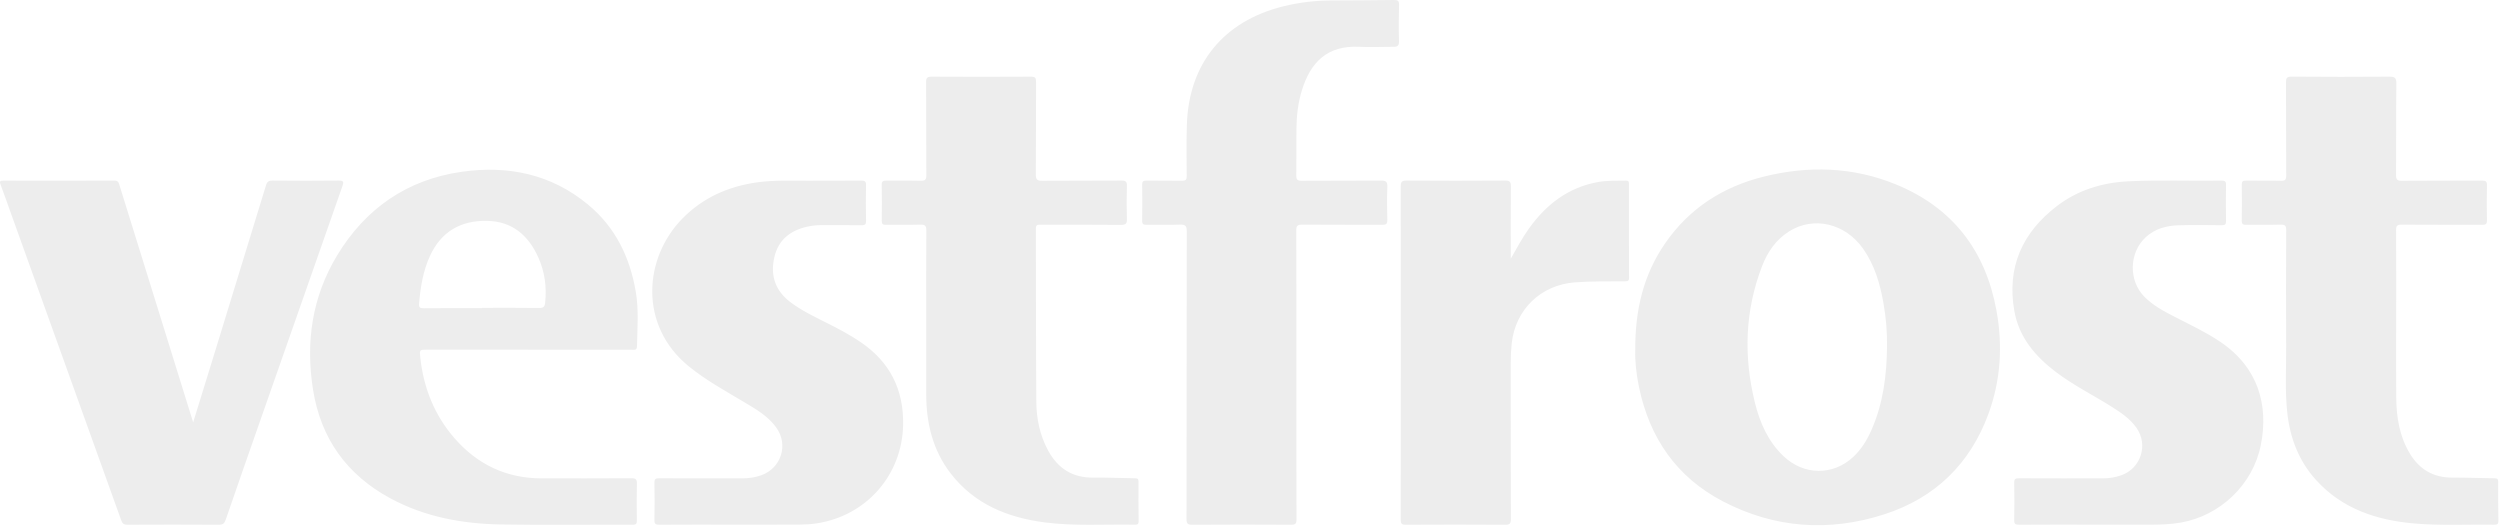
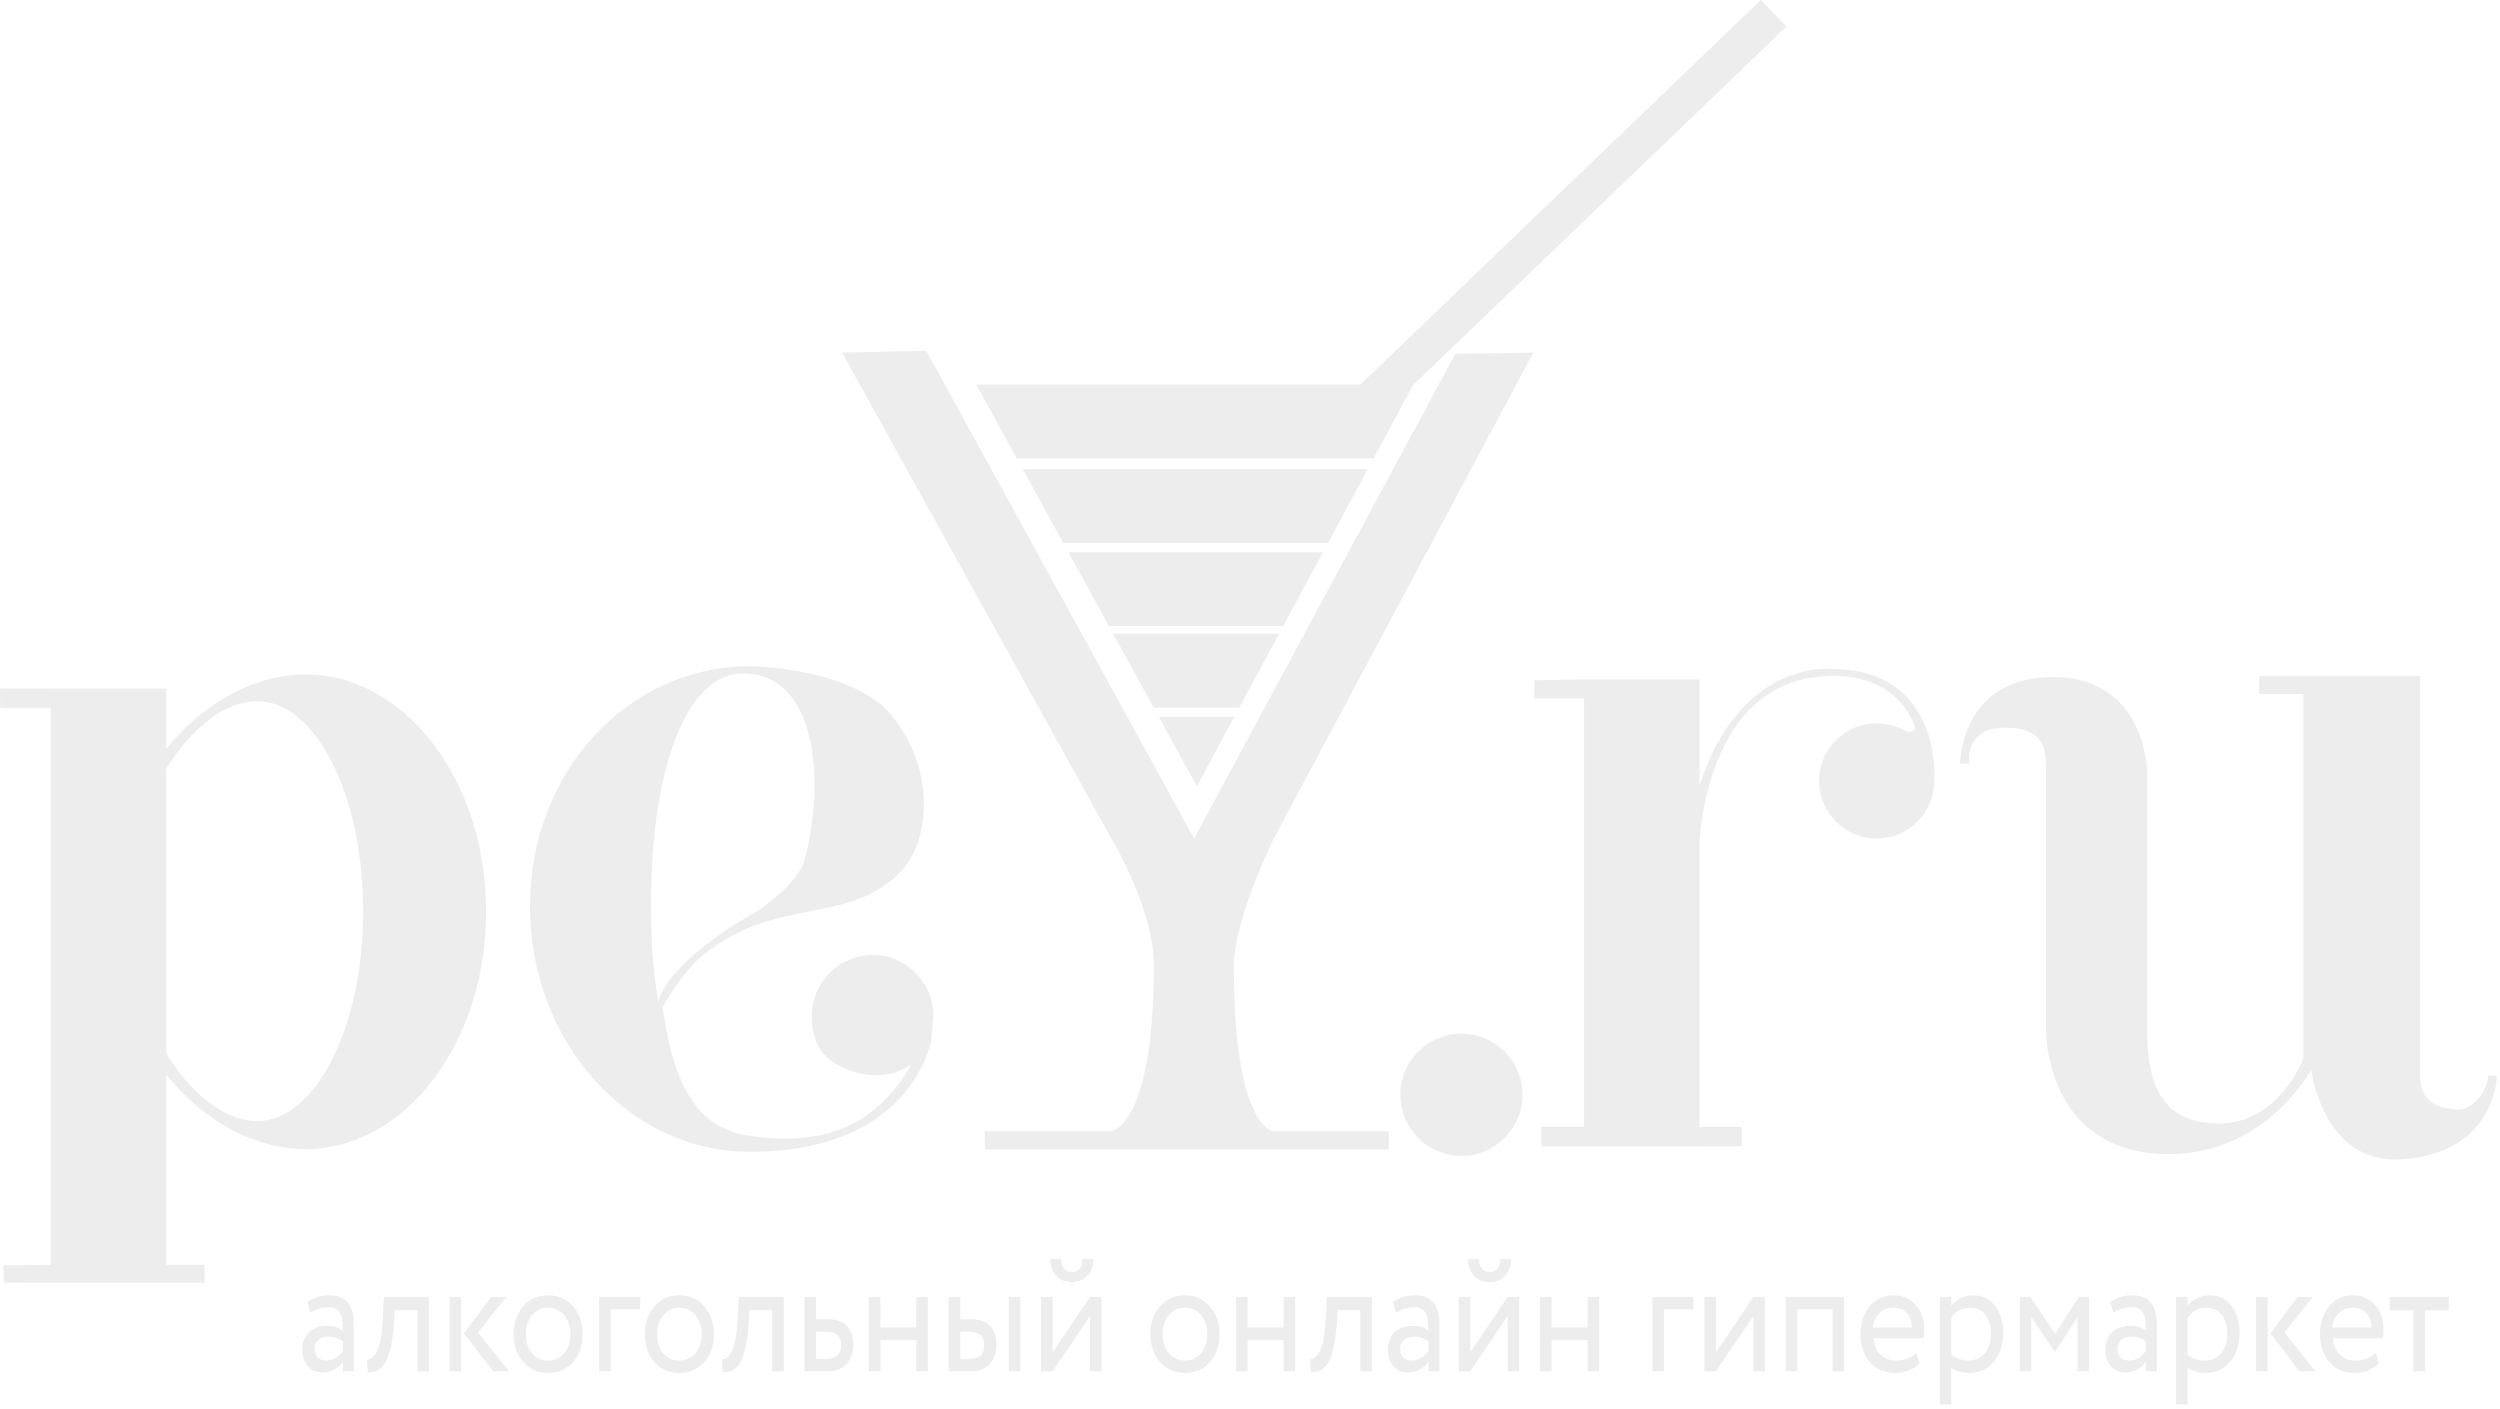
- <svg xmlns="http://www.w3.org/2000/svg" width="714" height="150" viewBox="0 0 714 150">
-   <path fill="#EDEDED" fill-rule="evenodd" d="M864.721,145.446 C877.527,142.264 890.25,142.645 902.522,147.685 C918.721,154.337 928.077,166.624 931.188,183.673 C933.01,193.664 932.426,203.541 928.927,213.119 C923.688,227.463 913.679,237.199 899.156,241.889 C883.391,246.978 867.828,245.877 853.079,238.195 C839.818,231.288 832.119,220.058 829.099,205.569 C828.302,201.747 827.924,197.879 828.027,195.018 C827.966,183.316 830.448,173.371 836.551,164.511 C843.429,154.527 853.019,148.353 864.721,145.446 Z M492.889,144.059 C506.075,142.183 518.413,144.717 528.919,153.409 C536.763,159.898 540.914,168.468 542.588,178.374 C543.46,183.533 543.019,188.686 542.931,193.851 C542.909,195.091 542.214,194.892 541.485,194.892 L541.485,194.892 L511.874,194.892 L511.874,194.863 C502.272,194.863 492.67,194.862 483.068,194.863 C480.81,194.863 480.79,194.867 481.032,197.1 C481.967,205.747 485.047,213.531 490.789,220.131 C497.348,227.67 505.644,231.633 515.755,231.62 C524.284,231.61 532.813,231.648 541.342,231.584 C542.636,231.574 542.925,231.947 542.896,233.169 C542.812,236.637 542.84,240.108 542.884,243.577 C542.895,244.471 542.791,244.871 541.706,244.867 C529.153,244.823 516.598,245.001 504.049,244.787 C493.028,244.6 482.329,242.638 472.496,237.328 C460.046,230.606 452.633,220.25 450.41,206.339 C448.246,192.795 450.103,179.843 457.26,167.982 C465.361,154.556 477.263,146.281 492.889,144.059 Z M1015.498,116.888 C1024.778,116.964 1034.059,116.969 1043.338,116.897 C1044.902,116.885 1045.417,117.177 1045.397,118.868 C1045.297,127.567 1045.38,136.268 1045.316,144.967 C1045.307,146.294 1045.633,146.644 1046.981,146.632 C1054.598,146.561 1062.216,146.62 1069.833,146.573 C1070.938,146.566 1071.303,146.828 1071.276,147.973 C1071.198,151.28 1071.196,154.592 1071.275,157.899 C1071.301,159.003 1070.926,159.216 1069.91,159.211 C1062.239,159.176 1054.568,159.227 1046.898,159.163 C1045.614,159.153 1045.313,159.505 1045.321,160.747 C1045.377,169.233 1045.351,177.72 1045.351,186.207 L1045.344,186.207 C1045.344,193.679 1045.283,201.152 1045.364,208.624 C1045.426,214.218 1046.304,219.668 1049.273,224.565 C1052.006,229.073 1055.98,231.423 1061.359,231.401 C1065.377,231.384 1069.395,231.565 1073.414,231.595 C1074.26,231.602 1074.491,231.837 1074.485,232.671 C1074.46,236.353 1074.473,240.036 1074.547,243.717 C1074.565,244.652 1074.26,244.867 1073.375,244.855 C1065.709,244.747 1058.028,245.175 1050.382,244.494 C1039.69,243.541 1029.926,240.31 1022.482,232.112 C1017.463,226.584 1014.967,219.924 1014.212,212.581 C1013.578,206.406 1013.959,200.21 1013.924,194.024 C1013.861,182.922 1013.883,171.82 1013.938,160.718 C1013.945,159.445 1013.59,159.128 1012.352,159.16 C1009.082,159.246 1005.808,159.159 1002.537,159.212 C1001.583,159.228 1001.225,159.004 1001.242,157.984 C1001.304,154.569 1001.297,151.152 1001.249,147.737 C1001.235,146.804 1001.559,146.571 1002.45,146.583 C1005.775,146.628 1009.103,146.547 1012.426,146.629 C1013.605,146.658 1013.947,146.385 1013.938,145.155 C1013.878,136.295 1013.933,127.435 1013.876,118.575 C1013.868,117.301 1014.096,116.877 1015.498,116.888 Z M655.428,116.899 C656.669,116.891 656.907,117.246 656.9,118.41 C656.849,127.218 656.916,136.027 656.83,144.834 C656.815,146.374 657.31,146.643 658.707,146.631 C666.218,146.566 673.73,146.627 681.241,146.566 C682.503,146.556 682.889,146.873 682.848,148.155 C682.75,151.248 682.739,154.349 682.845,157.442 C682.892,158.819 682.579,159.246 681.107,159.23 C673.489,159.146 665.87,159.194 658.252,159.187 C657.477,159.186 656.84,159.082 656.845,160.276 C656.901,176.771 656.838,193.266 656.972,209.761 C657.011,214.575 657.975,219.289 660.312,223.615 C663.092,228.762 667.289,231.49 673.291,231.406 C677.253,231.351 681.22,231.563 685.185,231.595 C685.991,231.601 686.163,231.858 686.158,232.603 C686.135,236.339 686.135,240.076 686.194,243.812 C686.207,244.696 685.887,244.865 685.088,244.851 C676.515,244.696 667.915,245.31 659.376,244.198 C648.727,242.811 639.28,238.98 632.516,230.215 C627.417,223.606 625.558,215.935 625.53,207.741 C625.506,200.428 625.526,193.114 625.526,185.8 C625.527,177.472 625.493,169.144 625.56,160.817 C625.571,159.449 625.162,159.124 623.852,159.161 C620.582,159.252 617.307,159.165 614.035,159.208 C613.145,159.22 612.813,158.983 612.826,158.048 C612.874,154.632 612.883,151.214 612.818,147.799 C612.799,146.755 613.202,146.568 614.132,146.581 C617.404,146.626 620.679,146.54 623.949,146.625 C625.207,146.657 625.567,146.314 625.558,145.037 C625.5,136.176 625.552,127.313 625.497,118.452 C625.489,117.186 625.862,116.892 627.1,116.899 C636.542,116.953 645.985,116.956 655.428,116.899 Z M790.849,146.566 C792.217,146.557 792.517,146.97 792.506,148.259 C792.444,155.133 792.477,162.007 792.477,168.881 C794.176,165.924 795.728,162.968 797.682,160.244 C802.627,153.352 808.941,148.476 817.528,146.967 C820.133,146.509 822.763,146.637 825.388,146.585 C826.341,146.566 826.229,147.155 826.229,147.744 C826.228,156.603 826.214,165.463 826.252,174.322 C826.255,175.242 825.887,175.33 825.124,175.34 C820.356,175.398 815.583,175.276 810.821,175.636 C801.039,176.376 793.771,183.419 792.739,193.125 C792.546,194.932 792.467,196.736 792.469,198.551 C792.48,213.441 792.455,228.331 792.509,243.221 C792.513,244.558 792.186,244.881 790.848,244.872 C781.408,244.808 771.968,244.813 762.527,244.868 C761.311,244.875 761.046,244.567 761.048,243.378 C761.084,211.676 761.083,179.975 761.049,148.274 C761.048,146.999 761.293,146.557 762.69,146.566 C772.076,146.633 781.463,146.63 790.849,146.566 Z M760.567,96.386 C760.473,99.854 760.452,103.328 760.556,106.795 C760.594,108.045 760.135,108.366 759.037,108.364 C755.764,108.357 752.484,108.528 749.22,108.368 C739.97,107.912 735.293,112.872 732.849,120.698 C731.712,124.339 731.296,128.098 731.259,131.894 C731.218,136.271 731.295,140.65 731.22,145.027 C731.199,146.263 731.499,146.642 732.796,146.63 C740.308,146.566 747.82,146.633 755.331,146.571 C756.725,146.559 757.295,146.8 757.226,148.363 C757.087,151.507 757.134,154.663 757.216,157.811 C757.245,158.974 756.843,159.219 755.752,159.212 C748.133,159.169 740.513,159.221 732.894,159.159 C731.571,159.149 731.21,159.485 731.215,160.827 C731.269,174.601 731.248,188.375 731.248,202.15 C731.249,215.87 731.23,229.591 731.279,243.312 C731.284,244.573 730.952,244.875 729.703,244.868 C720.313,244.812 710.923,244.807 701.534,244.872 C700.198,244.881 699.869,244.563 699.871,243.23 C699.913,215.842 699.888,188.454 699.941,161.066 C699.944,159.5 699.539,159.09 697.996,159.151 C694.836,159.276 691.666,159.159 688.501,159.21 C687.556,159.226 687.177,159.012 687.195,157.981 C687.259,154.565 687.253,151.147 687.203,147.731 C687.189,146.782 687.539,146.569 688.419,146.58 C691.799,146.623 695.181,146.561 698.56,146.623 C699.609,146.642 699.932,146.347 699.924,145.282 C699.886,140.371 699.812,135.456 699.973,130.549 C700.543,113.168 710.436,101.067 727.416,96.832 C731.905,95.713 736.462,95.154 741.092,95.137 C747.1,95.116 753.107,95.084 759.114,95.001 C760.187,94.986 760.599,95.202 760.567,96.386 Z M458.797,148.155 C451.09,170.07 443.416,191.996 435.739,213.921 C432.297,223.753 428.843,233.581 425.462,243.433 C425.088,244.524 424.641,244.876 423.48,244.869 C414.789,244.814 406.097,244.819 397.405,244.863 C396.373,244.868 395.964,244.556 395.616,243.583 C385.157,214.396 374.657,185.223 364.166,156.047 C363.175,153.293 362.228,150.524 361.186,147.79 C360.842,146.885 360.907,146.581 361.968,146.584 C372.537,146.61 383.107,146.618 393.676,146.573 C394.817,146.568 394.916,147.224 395.158,148.006 C401.351,167.972 407.559,187.935 413.765,207.898 C414.521,210.328 415.278,212.758 416.169,215.623 C418.44,208.266 420.58,201.356 422.705,194.442 C427.471,178.942 432.239,163.443 436.968,147.932 C437.289,146.881 437.762,146.558 438.864,146.568 C445.141,146.628 451.419,146.639 457.695,146.567 C459.136,146.551 459.227,146.935 458.797,148.155 Z M995.472,146.58 C996.45,146.566 996.77,146.825 996.752,147.83 C996.693,151.245 996.693,154.662 996.757,158.077 C996.776,159.074 996.486,159.336 995.499,159.324 C991.423,159.273 987.343,159.227 983.269,159.337 C979.775,159.431 976.477,160.303 973.822,162.748 C969.053,167.14 968.868,175.103 973.399,179.714 C975.913,182.271 979.042,183.917 982.186,185.531 C986.557,187.776 991.015,189.858 995.105,192.616 C1005.926,199.912 1008.962,210.661 1006.691,222.091 C1004.426,233.491 995.018,242.302 983.804,244.255 C980.829,244.773 977.844,244.856 974.84,244.845 C969.314,244.823 963.789,244.838 958.264,244.838 C951.398,244.838 944.531,244.81 937.666,244.865 C936.539,244.874 936.227,244.598 936.253,243.466 C936.333,239.945 936.33,236.421 936.257,232.9 C936.236,231.819 936.585,231.59 937.605,231.595 C945.597,231.635 953.59,231.618 961.583,231.62 C963.365,231.621 965.099,231.342 966.782,230.759 C972.451,228.795 974.629,222.023 971.148,217.139 C969.308,214.559 966.727,212.827 964.094,211.167 C958.806,207.835 953.178,205.044 948.176,201.254 C942.253,196.766 937.635,191.343 936.299,183.827 C934.084,171.361 938.554,161.422 948.463,153.844 C954.447,149.268 961.434,147.136 968.929,146.776 C977.771,146.351 986.624,146.709 995.472,146.58 Z M606.975,146.578 C607.995,146.569 608.363,146.804 608.339,147.904 C608.262,151.265 608.276,154.63 608.343,157.992 C608.363,159.016 608.116,159.348 607.034,159.328 C603.227,159.259 599.417,159.319 595.608,159.293 C594.202,159.283 592.821,159.445 591.464,159.756 C586.704,160.845 583.326,163.475 582.171,168.382 C580.942,173.607 582.358,177.959 586.709,181.269 C589.879,183.68 593.458,185.38 596.994,187.152 C600.343,188.83 603.648,190.572 606.757,192.676 C615.155,198.358 619.121,206.285 618.931,216.322 C618.658,230.676 608.451,242.31 594.212,244.48 C592.63,244.721 591.012,244.813 589.409,244.822 C582.864,244.859 576.319,244.837 569.775,244.838 L559.555,244.833 C556.148,244.833 552.742,244.839 549.335,244.864 C548.246,244.872 547.874,244.655 547.902,243.487 C547.987,239.966 547.973,236.441 547.903,232.919 C547.882,231.855 548.205,231.589 549.244,231.594 C557.184,231.635 565.124,231.621 573.063,231.615 C574.894,231.613 576.683,231.358 578.419,230.736 C584.131,228.687 586.254,222.014 582.698,217.095 C580.284,213.756 576.754,211.766 573.308,209.714 C567.936,206.515 562.456,203.51 557.588,199.517 C543.53,187.987 544.739,168.826 555.866,157.446 C561.69,151.491 568.881,148.285 577.075,147.1 C582.038,146.382 587.027,146.649 592.007,146.61 C596.996,146.571 601.986,146.623 606.975,146.578 Z M893.058,165.973 C887.946,158.767 878.993,156.682 871.991,161.067 C868.212,163.432 865.806,166.968 864.247,171.013 C859.34,183.746 858.945,196.769 862.183,209.931 C863.599,215.69 865.934,221.037 870.339,225.252 C876.135,230.799 884.524,230.903 890.316,225.471 C892.57,223.358 894.17,220.767 895.418,217.969 C898.826,210.325 899.852,202.23 899.934,193.964 C900.008,189.79 899.629,185.649 898.91,181.549 C897.939,176.004 896.372,170.645 893.058,165.973 Z M500.136,158.076 C492.55,157.925 486.936,161.189 483.761,168.181 C481.82,172.454 481.081,177.014 480.697,181.657 C480.6,182.828 480.917,183.044 482.026,183.033 C487.549,182.975 493.074,183.006 498.598,183.006 L498.598,183.006 L498.598,182.922 C504.067,182.922 509.538,182.878 515.007,182.956 C516.208,182.973 516.584,182.566 516.696,181.477 C517.16,176.989 516.6,172.643 514.747,168.528 C511.923,162.256 507.342,158.22 500.136,158.076 Z" transform="translate(-361 -95)" />
+ <svg xmlns="http://www.w3.org/2000/svg" width="426px" height="240px" viewBox="0 0 426 240" version="1.1">
+   <g id="Group-52">
+     <path d="M304.396 4.539L240.776 65.639L234.052 78.113L173.27 78.113L166.359 65.534L231.802 65.534L300.039 0L304.396 4.539ZM210.244 164.608C210.244 156.743 216.96 143.057 216.96 143.057L261.276 60.085L247.987 60.292L203.481 142.881L157.824 59.766L143.496 60.085L189.264 142.691C189.264 142.691 196.615 154.649 196.615 164.608C196.615 192.218 189.264 192.768 189.264 192.768L216.96 192.768C216.96 192.768 210.244 192.218 210.244 164.608ZM226.286 92.53L181.19 92.53L174.28 79.948L233.065 79.948L226.286 92.53ZM188.965 106.683L218.658 106.683L225.437 94.101L182.054 94.101L188.965 106.683ZM211.173 120.575L196.595 120.575L189.684 107.993L217.951 107.993L211.173 120.575ZM159.051 173.081C159.051 167.365 154.417 162.732 148.698 162.732C142.98 162.732 138.346 167.365 138.346 173.081C138.346 177.594 139.895 181.232 146.391 182.854C150.956 183.993 153.88 182.236 154.885 181.633C155.309 181.377 155.39 181.329 155.106 181.794C150.046 190.077 142.479 195.789 127.533 193.525C118.402 192.143 114.637 184.227 112.925 171.57C112.925 171.57 116.168 165.574 120.163 162.437C132.486 152.752 144.456 157.572 153.229 148.8C159.064 142.965 159.48 129.338 150.358 120.214C142.438 113.617 127.785 113.526 127.785 113.526C107.093 113.526 90.315 131.355 90.315 154.448C90.315 177.546 107.093 196.27 127.785 196.27C147.732 196.27 156.203 186.508 158.652 177.604L159.051 173.081ZM312.053 113.992C312.053 113.992 296.58 112.258 289.595 133.878L289.595 115.778L269.931 115.778L261.452 115.918L261.452 118.986L269.931 118.986L269.931 192.019L262.626 192.019L262.626 195.33L269.931 195.332L289.595 195.332L296.816 195.309L296.816 192.019L289.595 192.019L289.595 143.711C289.595 143.711 290.378 116.225 311.048 115.22C311.048 115.22 321.947 113.829 326.106 123.239C326.92 125.162 324.744 124.604 324.744 124.604C323.288 123.749 321.592 123.259 319.782 123.259C314.362 123.259 309.969 127.652 309.969 133.071C309.969 138.492 314.362 142.884 319.782 142.884C325.203 142.884 329.595 138.492 329.595 133.071C329.595 133.071 331.16 113.992 312.053 113.992ZM110.926 154.502C110.926 129.814 117.375 114.754 126.545 114.754C139.207 114.754 140.693 133.023 137.085 146.602C136.481 148.872 132.986 152.957 127.788 155.992C112.871 164.699 112.176 170.732 112.176 170.732C111.37 166.287 110.926 160.058 110.926 154.502ZM28.312 127.618C34.614 119.815 43.274 114.935 52.083 114.935C69.068 114.935 82.838 133.039 82.838 155.368C82.838 177.701 69.068 195.802 52.083 195.802C43.274 195.802 34.614 190.926 28.312 183.121L28.312 215.525L34.859 215.526L34.859 218.585L28.312 218.567L8.648 218.567L0.669 218.556L0.544 215.609L8.648 215.541L8.648 120.624L0.042 120.666L0 117.306L8.648 117.338L28.312 117.338L28.312 127.618ZM335.529 130.105C335.529 130.105 334.654 123.992 341.642 123.992C348.629 123.992 348.629 127.923 348.629 131.416L348.629 175.516C348.629 175.516 348.409 196.662 369.584 196.662C386.176 196.662 393.821 182.283 393.821 182.283C393.821 182.283 395.809 198.373 409.103 197.566C425.26 196.587 425.478 183.374 425.478 183.374C425.478 183.374 424.986 183.267 423.977 183.267C423.977 185.695 421.44 189.052 418.929 189.052C413.909 189.052 412.379 186.215 412.379 183.595L412.379 115.197L384.968 115.197L384.968 118.263L392.511 118.263L392.511 180.321C392.511 180.321 388.363 191.455 378.103 191.455C368.059 191.455 365.876 184.247 365.876 175.516L365.876 131.416C365.876 131.416 365.659 115.369 349.83 115.369C334.001 115.369 334.001 130.105 334.001 130.105L335.529 130.105ZM28.312 179.505C32.675 186.592 38.526 191.034 43.787 191.034C53.784 191.034 61.888 175.015 61.888 155.253C61.888 135.49 53.784 119.47 43.787 119.47C38.526 119.47 32.675 123.912 28.312 130.999L28.312 179.505ZM203.953 133.97L210.324 122.148L197.461 122.148L203.953 133.97ZM249.023 196.96C254.774 196.96 259.437 192.298 259.437 186.546C259.437 180.795 254.774 176.133 249.023 176.133C243.273 176.133 238.612 180.795 238.612 186.546C238.612 192.298 243.273 196.96 249.023 196.96ZM167.82 195.835L236.648 195.835L236.648 192.769L167.82 192.769L167.82 195.835ZM180.81 214.526C180.908 216.018 181.546 216.75 182.699 216.75C183.803 216.75 184.391 216.018 184.489 214.526L186.329 214.526C186.329 216.779 184.858 218.467 182.699 218.467C180.344 218.467 178.971 216.863 178.971 214.526L180.81 214.526ZM253.871 216.75C252.719 216.75 252.081 216.018 251.983 214.526L250.144 214.526C250.144 216.863 251.517 218.467 253.871 218.467C256.031 218.467 257.502 216.779 257.502 214.526L255.662 214.526C255.564 216.018 254.976 216.75 253.871 216.75ZM89.133 222.605C88.054 223.844 87.514 225.421 87.514 227.334C87.514 229.249 88.054 230.826 89.133 232.093Q90.788 233.951 93.401 233.951C95.143 233.951 96.565 233.332 97.645 232.093C98.748 230.826 99.288 229.249 99.288 227.334C99.288 225.421 98.748 223.844 97.645 222.605C96.565 221.338 95.143 220.719 93.401 220.719C91.659 220.719 90.237 221.338 89.133 222.605ZM111.5 222.605C110.421 223.844 109.881 225.421 109.881 227.334C109.881 229.249 110.421 230.826 111.5 232.093Q113.155 233.951 115.768 233.951C117.51 233.951 118.932 233.332 120.012 232.093C121.115 230.826 121.655 229.249 121.655 227.334C121.655 225.421 121.115 223.844 120.012 222.605C118.932 221.338 117.51 220.719 115.768 220.719C114.026 220.719 112.604 221.338 111.5 222.605ZM197.657 222.605C196.579 223.844 196.039 225.421 196.039 227.334C196.039 229.249 196.579 230.826 197.657 232.093C198.761 233.332 200.185 233.951 201.926 233.951C203.668 233.951 205.091 233.332 206.17 232.093C207.273 230.826 207.812 229.249 207.812 227.334C207.812 225.421 207.273 223.844 206.17 222.605C205.091 221.338 203.668 220.719 201.926 220.719C200.185 220.719 198.761 221.338 197.657 222.605ZM52.368 221.873C53.447 221.113 54.674 220.719 56.047 220.719C59.09 220.719 60.292 222.437 60.292 225.9L60.292 233.67L58.427 233.67L58.427 232.037C57.569 233.247 56.391 233.865 54.894 233.865C52.859 233.865 51.51 232.346 51.51 229.953C51.51 227.447 53.228 225.928 55.68 225.928C56.857 225.928 57.765 226.21 58.427 226.743C58.427 224.041 57.961 222.746 55.925 222.746C54.92 222.746 53.914 223.056 52.883 223.675L52.368 221.873ZM237.365 221.873C238.444 221.113 239.671 220.719 241.045 220.719C244.086 220.719 245.289 222.437 245.289 225.9L245.289 233.67L243.424 233.67L243.424 232.037C242.566 233.247 241.388 233.865 239.892 233.865C237.857 233.865 236.507 232.346 236.507 229.953C236.507 227.447 238.224 225.928 240.676 225.928C241.854 225.928 242.763 226.21 243.424 226.743C243.424 224.041 242.958 222.746 240.923 222.746C239.916 222.746 238.911 223.056 237.881 223.675L237.365 221.873ZM363.28 220.719C361.906 220.719 360.679 221.113 359.6 221.873L360.115 223.675C361.146 223.056 362.151 222.746 363.158 222.746C365.194 222.746 365.659 224.041 365.659 226.743C364.998 226.21 364.089 225.928 362.912 225.928C360.459 225.928 358.742 227.447 358.742 229.953C358.742 232.346 360.092 233.865 362.127 233.865C363.623 233.865 364.801 233.247 365.659 232.037L365.659 233.67L367.524 233.67L367.524 225.9C367.524 222.437 366.321 220.719 363.28 220.719ZM327.106 232.289C326.051 233.387 324.652 233.951 322.96 233.951C321.17 233.951 319.748 233.359 318.667 232.149C317.589 230.938 317.049 229.334 317.049 227.335C317.049 225.42 317.563 223.844 318.569 222.605C319.575 221.339 320.973 220.72 322.739 220.72C324.188 220.72 325.414 221.255 326.395 222.353C327.375 223.421 327.867 224.801 327.867 226.519C327.867 227.11 327.818 227.617 327.744 228.039L319.257 228.039C319.428 230.403 320.925 231.839 323.108 231.839C324.556 231.839 325.683 231.388 326.493 230.515L327.106 232.289ZM405.391 232.289C404.336 233.387 402.939 233.951 401.245 233.951C399.455 233.951 398.033 233.359 396.952 232.149C395.874 230.938 395.334 229.334 395.334 227.335C395.334 225.42 395.849 223.844 396.854 222.605C397.86 221.339 399.258 220.72 401.024 220.72C402.473 220.72 403.699 221.255 404.68 222.353C405.66 223.421 406.153 224.801 406.153 226.519C406.153 227.11 406.103 227.617 406.029 228.039L397.542 228.039C397.714 230.403 399.21 231.839 401.393 231.839C402.841 231.839 403.968 231.388 404.778 230.515L405.391 232.289ZM330.538 221L330.538 239.299L332.5 239.299L332.5 233.078C333.259 233.669 334.316 233.951 335.615 233.951C337.309 233.951 338.706 233.303 339.761 232.008C340.816 230.713 341.355 229.08 341.355 227.138C341.355 225.252 340.89 223.703 339.958 222.521C339.05 221.31 337.798 220.72 336.253 220.72C334.757 220.72 333.285 221.451 332.5 222.492L332.5 221L330.538 221ZM370.808 239.299L370.808 221L372.771 221L372.771 222.492C373.556 221.451 375.028 220.72 376.524 220.72C378.069 220.72 379.321 221.31 380.229 222.521C381.161 223.703 381.626 225.252 381.626 227.138C381.626 229.08 381.087 230.713 380.032 232.008C378.976 233.303 377.579 233.951 375.886 233.951C374.587 233.951 373.53 233.669 372.771 233.078L372.771 239.299L370.808 239.299ZM407.205 223.253L407.205 221L417.262 221L417.262 223.253L413.214 223.253L413.214 233.67L411.252 233.67L411.252 223.253L407.205 223.253ZM179.364 233.668L177.401 233.668L177.401 221.001L179.364 221.001L179.364 230.432L185.742 221.001L187.703 221.001L187.703 233.668L185.742 233.668L185.742 224.239L179.364 233.668ZM248.573 233.668L250.536 233.668L256.914 224.239L256.914 233.668L258.876 233.668L258.876 221.001L256.914 221.001L250.536 230.432L250.536 221.001L248.573 221.001L248.573 233.668ZM76.624 233.669L78.586 233.669L78.586 221.001L76.624 221.001L76.624 233.669ZM86.288 221.001L81.456 227.053L86.755 233.669L84.032 233.669L79.052 227.194L83.713 221.001L86.288 221.001ZM386.408 233.669L384.445 233.669L384.445 221.001L386.408 221.001L386.408 233.669ZM389.277 227.053L394.11 221.001L391.534 221.001L386.875 227.194L391.853 233.669L394.576 233.669L389.277 227.053ZM137.081 221.001L137.081 233.669L140.808 233.669C142.402 233.669 143.581 233.246 144.317 232.374C145.052 231.501 145.42 230.432 145.42 229.165C145.42 226.603 144.194 224.801 141.054 224.801L139.042 224.801L139.042 221.001L137.081 221.001ZM71.131 233.669L71.131 223.252L67.255 223.252L67.133 225.392C66.618 232.599 64.998 233.838 62.694 233.838L62.546 231.642C63.356 231.726 64.95 230.797 65.22 224.942L65.415 221.001L73.094 221.001L73.094 233.669L71.131 233.669ZM102.106 221.001L102.106 233.669L104.068 233.669L104.068 223.112L109.097 223.112L109.097 221.001L102.106 221.001ZM131.587 223.252L131.587 233.669L133.55 233.669L133.55 221.001L125.872 221.001L125.676 224.942C125.406 230.797 123.812 231.726 123.002 231.642L123.15 233.838C125.455 233.838 127.074 232.599 127.589 225.392L127.711 223.252L131.587 223.252ZM156.137 228.321L156.137 233.669L158.1 233.669L158.1 221.001L156.137 221.001L156.137 226.209L150.005 226.209L150.005 221.001L148.043 221.001L148.043 233.669L150.005 233.669L150.005 228.321L156.137 228.321ZM218.727 228.321L218.727 233.669L220.69 233.669L220.69 221.001L218.727 221.001L218.727 226.209L212.595 226.209L212.595 221.001L210.632 221.001L210.632 233.669L212.595 233.669L212.595 228.321L218.727 228.321ZM231.799 233.669L231.799 223.252L227.923 223.252L227.801 225.392C227.286 232.599 225.666 233.838 223.36 233.838L223.214 231.642C224.023 231.726 225.618 230.797 225.888 224.942L226.083 221.001L233.762 221.001L233.762 233.669L231.799 233.669ZM270.525 228.321L270.525 233.669L272.488 233.669L272.488 221.001L270.525 221.001L270.525 226.209L264.393 226.209L264.393 221.001L262.43 221.001L262.43 233.669L264.393 233.669L264.393 228.321L270.525 228.321ZM281.56 233.669L281.56 221.001L288.551 221.001L288.551 223.112L283.523 223.112L283.523 233.669L281.56 233.669ZM290.439 233.669L292.402 233.669L298.78 224.238L298.78 233.669L300.741 233.669L300.741 221.001L298.78 221.001L292.402 230.431L292.402 221.001L290.439 221.001L290.439 233.669ZM312.268 233.669L312.268 223.112L306.259 223.112L306.259 233.669L304.296 233.669L304.296 221.001L314.23 221.001L314.23 233.669L312.268 233.669ZM345.964 221.001L344.174 221.001L344.174 233.669L346.137 233.669L346.137 224.435L350.111 230.318L350.183 230.318L354.01 224.435L354.01 233.669L355.972 233.669L355.972 221.001L354.231 221.001L350.208 227.279L345.964 221.001ZM161.655 221.002L161.655 233.669L165.212 233.669C166.806 233.669 167.984 233.247 168.694 232.374C169.43 231.501 169.799 230.431 169.799 229.164C169.799 226.603 168.572 224.801 165.432 224.801L163.617 224.801L163.617 221.002L161.655 221.002ZM173.87 233.669L171.908 233.669L171.908 221.002L173.87 221.002L173.87 233.669ZM319.134 226.209L325.831 226.209C325.733 224.097 324.53 222.83 322.641 222.83C320.679 222.83 319.355 224.21 319.134 226.209ZM397.419 226.209L404.116 226.209C404.018 224.097 402.815 222.83 400.926 222.83C398.965 222.83 397.64 224.21 397.419 226.209ZM332.5 230.854L332.5 224.576C333.31 223.422 334.388 222.83 335.689 222.83C337.921 222.83 339.27 224.604 339.27 227.223C339.27 229.924 337.775 231.839 335.444 231.839C334.34 231.839 333.359 231.501 332.5 230.854ZM372.771 224.576L372.771 230.854C373.629 231.501 374.611 231.839 375.714 231.839C378.046 231.839 379.541 229.924 379.541 227.223C379.541 224.604 378.192 222.83 375.96 222.83C374.659 222.83 373.581 223.422 372.771 224.576ZM93.401 231.839C92.298 231.839 91.364 231.417 90.654 230.572C89.942 229.728 89.599 228.658 89.599 227.334C89.599 226.012 89.967 224.914 90.678 224.098Q91.746 222.831 93.401 222.831Q95.056 222.831 96.124 224.098C96.835 224.942 97.204 226.012 97.204 227.334C97.204 230.009 95.633 231.839 93.401 231.839ZM115.768 231.839C114.665 231.839 113.731 231.417 113.021 230.572C112.309 229.728 111.966 228.658 111.966 227.334C111.966 226.012 112.334 224.914 113.045 224.098Q114.113 222.831 115.768 222.831Q117.423 222.831 118.491 224.098C119.202 224.942 119.57 226.012 119.57 227.334C119.57 230.009 118 231.839 115.768 231.839ZM201.926 231.839C200.823 231.839 199.89 231.417 199.179 230.572C198.469 229.728 198.124 228.658 198.124 227.334C198.124 226.012 198.491 224.914 199.205 224.098C199.915 223.253 200.823 222.831 201.926 222.831Q203.582 222.831 204.65 224.098C205.36 224.942 205.729 226.012 205.729 227.334C205.729 230.009 204.159 231.839 201.926 231.839ZM139.042 231.557L139.042 226.913L140.686 226.913C142.452 226.913 143.336 227.701 143.336 229.25C143.336 230.797 142.452 231.557 140.662 231.557L139.042 231.557ZM163.617 226.913L163.617 231.558L165.039 231.558C166.928 231.558 167.714 230.797 167.714 229.249C167.714 227.701 166.83 226.913 165.065 226.913L163.617 226.913ZM58.427 230.206L58.427 228.601C57.741 228.038 56.907 227.757 55.949 227.757C54.65 227.757 53.595 228.489 53.595 229.84C53.595 231.079 54.331 231.839 55.582 231.839C56.685 231.839 57.617 231.305 58.427 230.206ZM243.424 230.206L243.424 228.601C242.737 228.038 241.903 227.757 240.946 227.757C239.647 227.757 238.592 228.489 238.592 229.84C238.592 231.079 239.328 231.839 240.579 231.839C241.682 231.839 242.614 231.305 243.424 230.206ZM365.659 228.601L365.659 230.206C364.849 231.305 363.917 231.839 362.814 231.839C361.563 231.839 360.827 231.079 360.827 229.84C360.827 228.489 361.882 227.757 363.181 227.757C364.138 227.757 364.972 228.038 365.659 228.601Z" id="Combined-Shape" fill="#EDEDED" fill-rule="evenodd" stroke="none" />
+   </g>
</svg>
